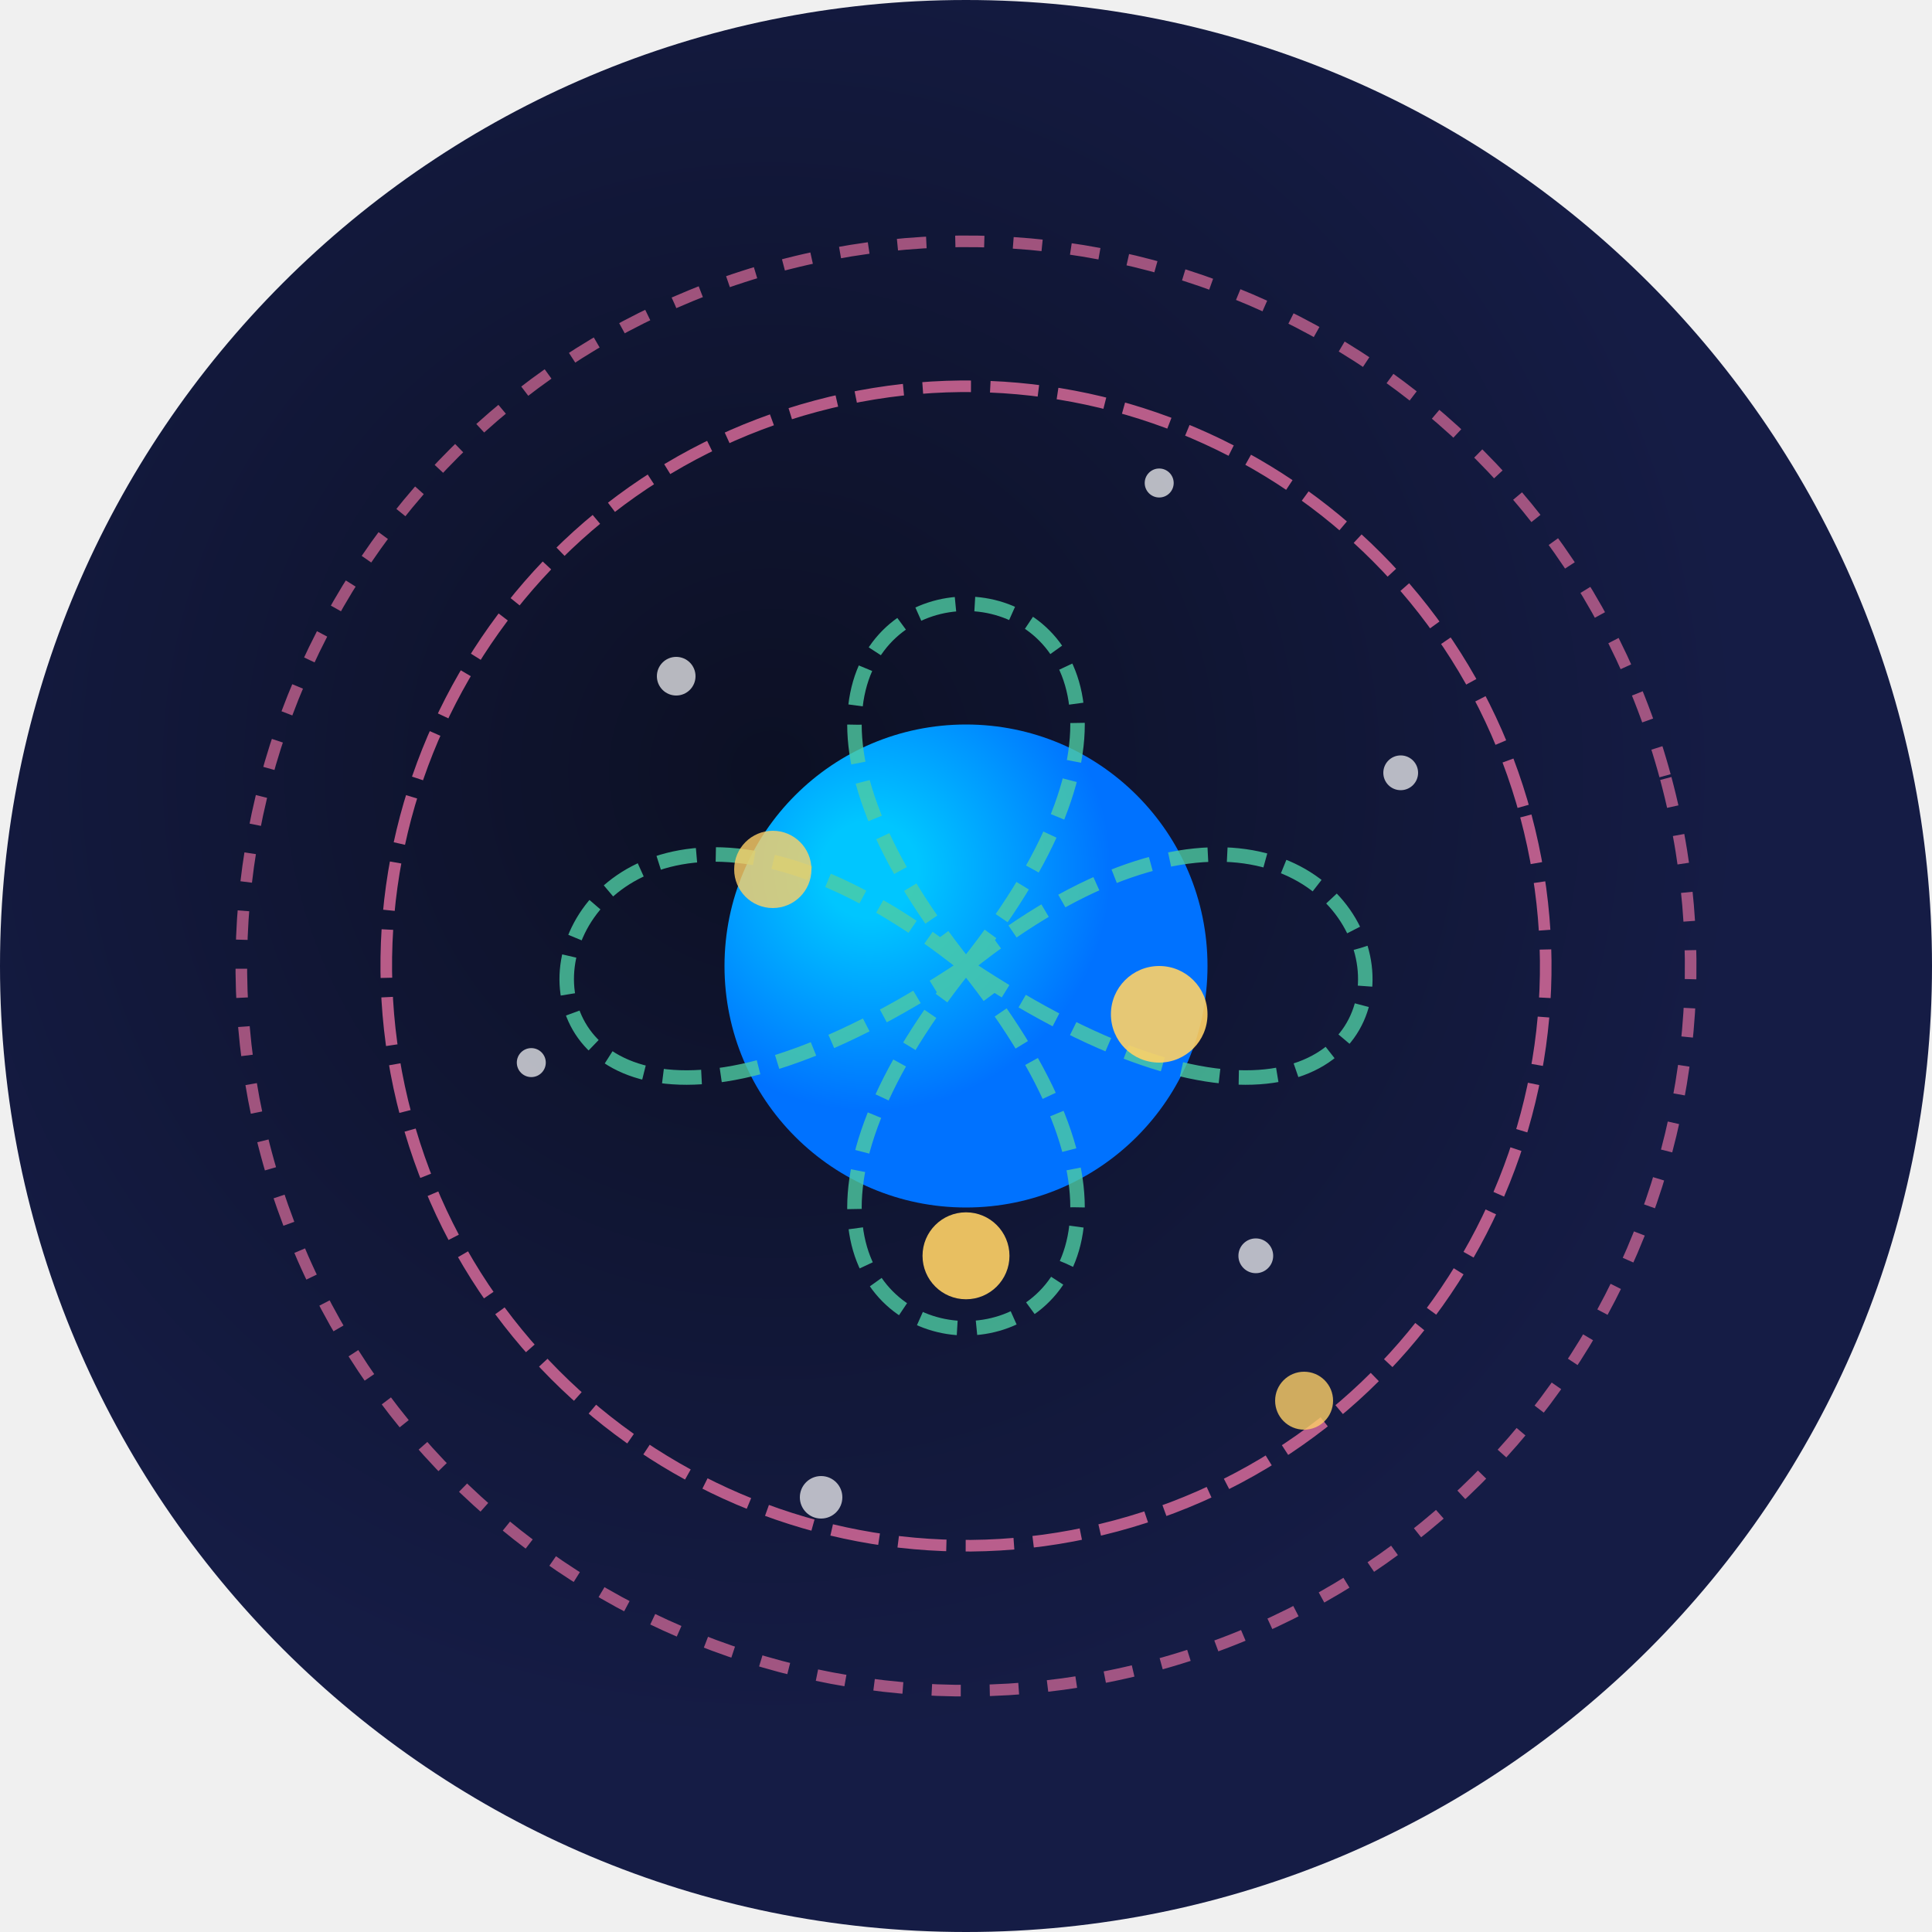
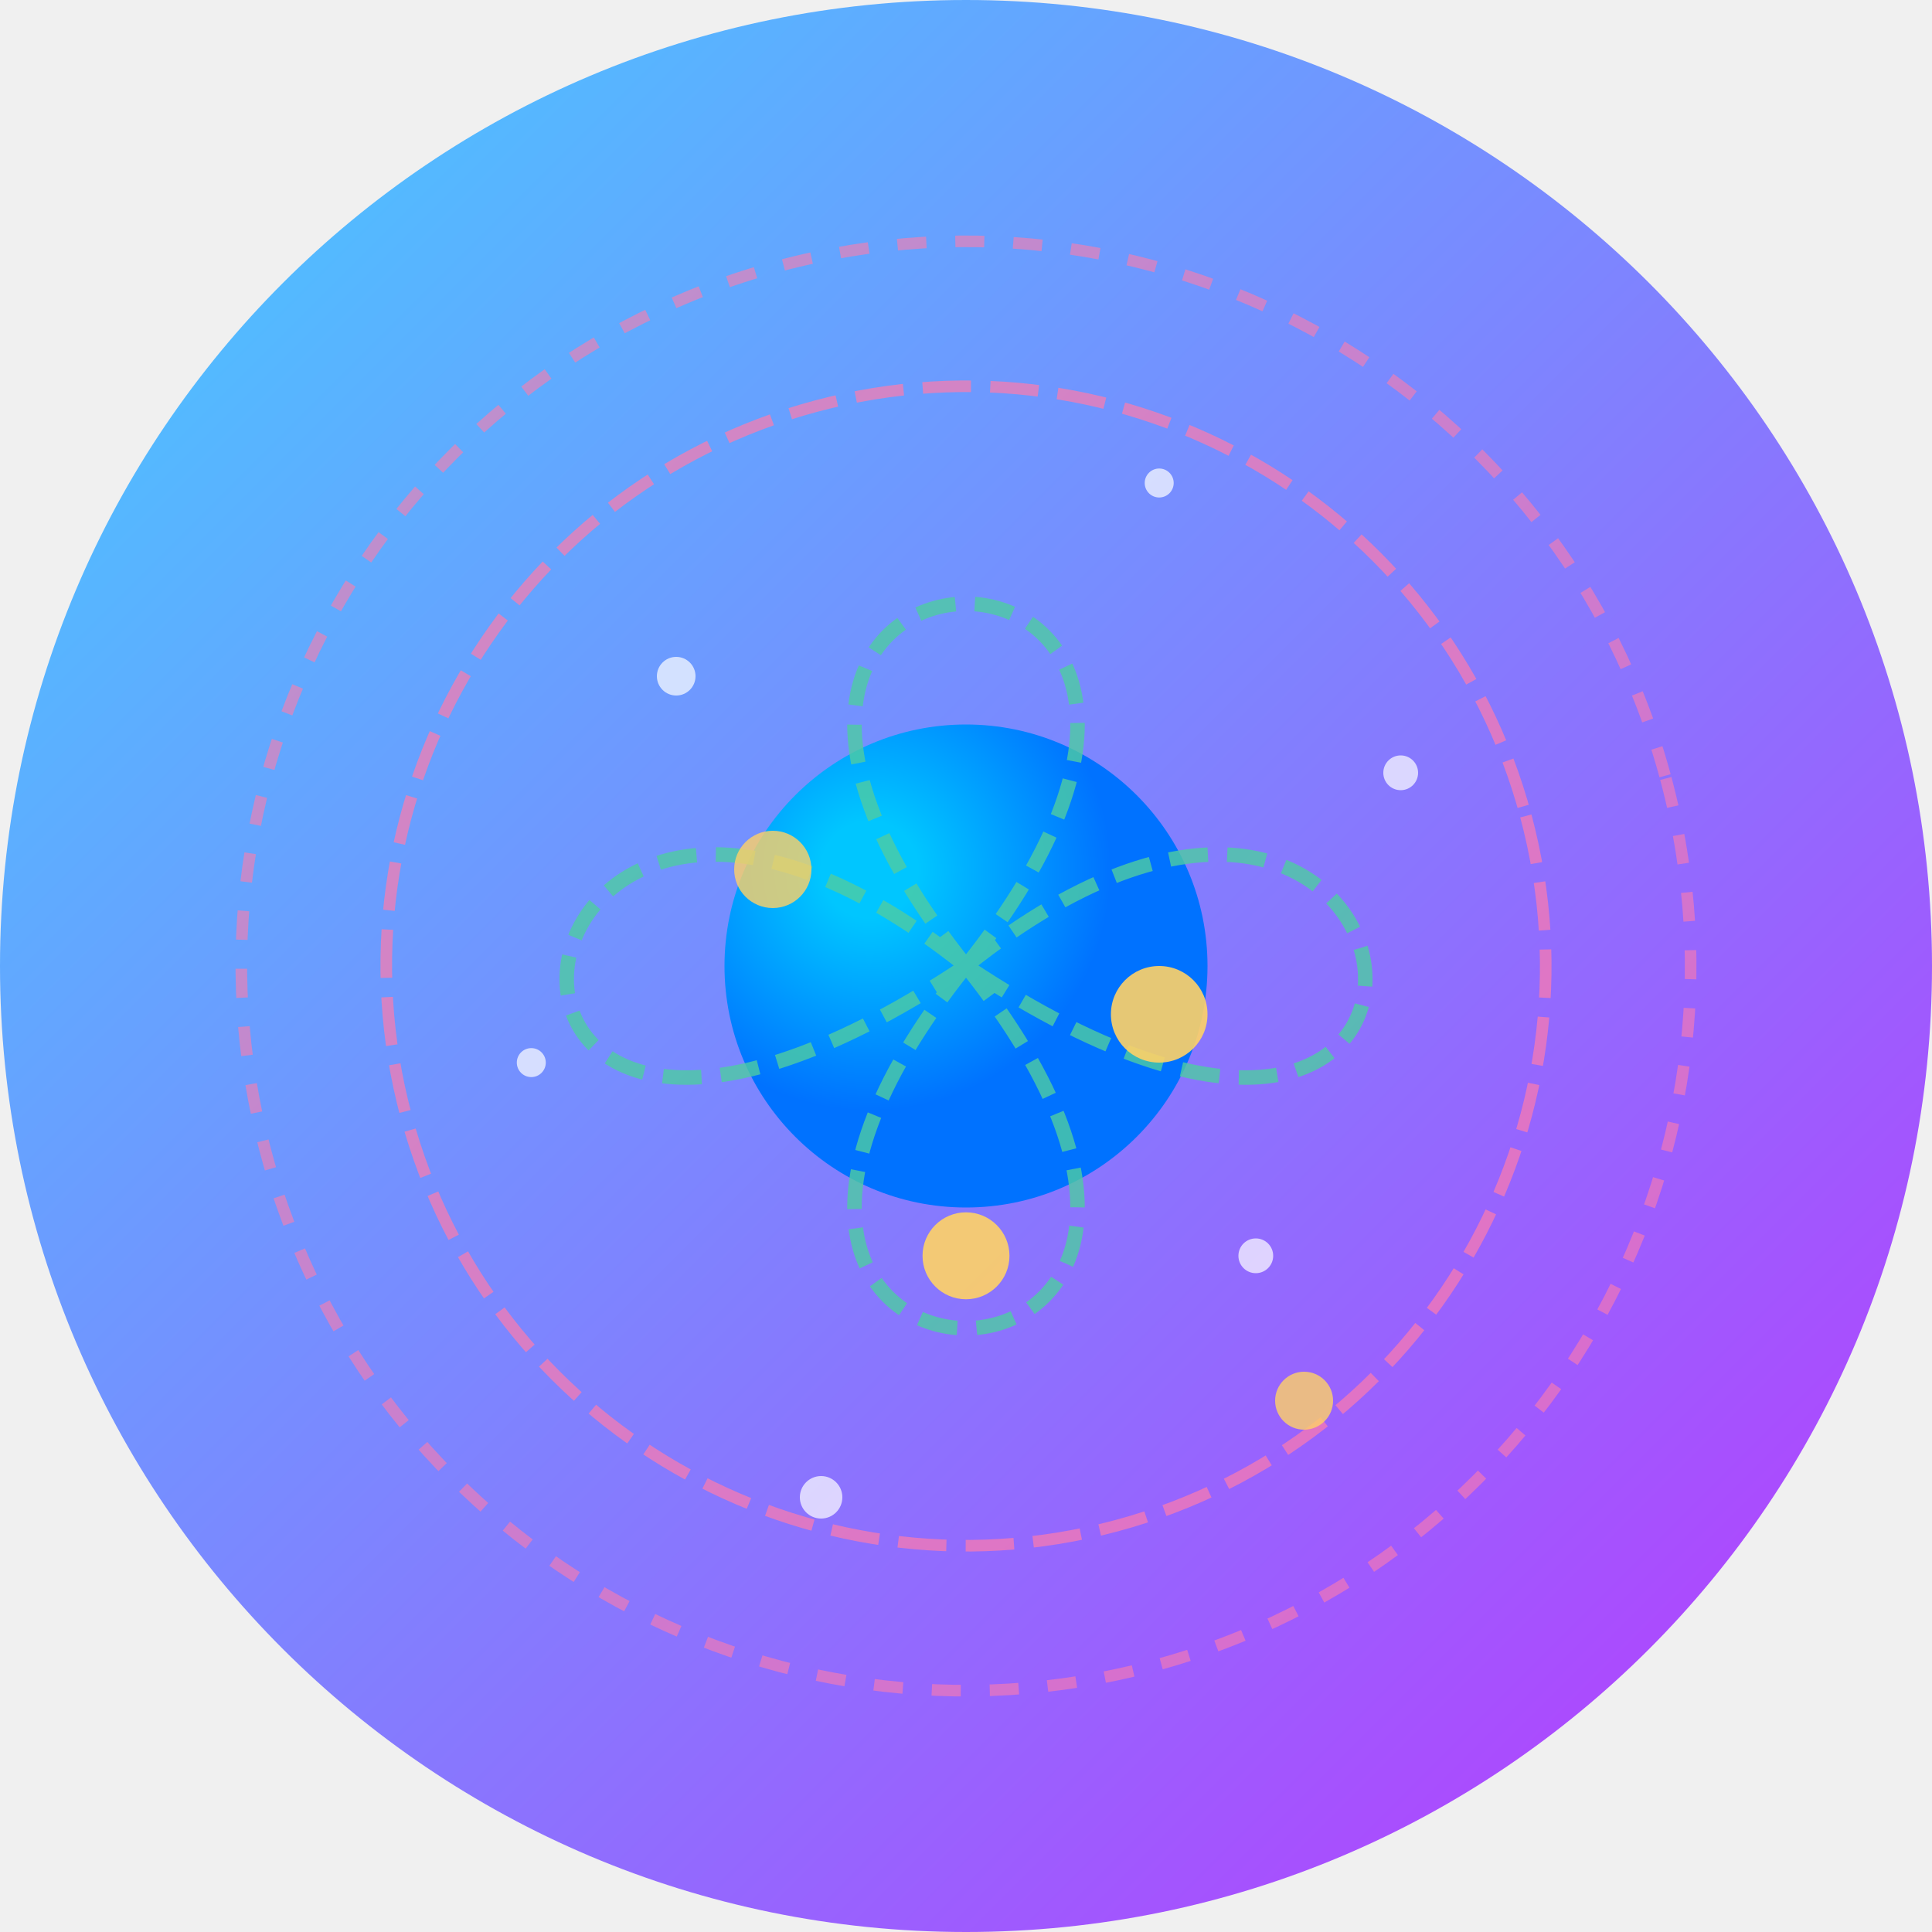
<svg xmlns="http://www.w3.org/2000/svg" viewBox="0 0 200 200">
-   <radialGradient id="background" cx="40%" cy="40%">
-     <stop offset="0%" stop-color="#0c1024" />
-     <stop offset="100%" stop-color="#151c45" />
-   </radialGradient>
+   <linearGradient id="background" x1="0%" y1="0%" x2="100%" y2="100%">
+     <stop offset="0%" stop-color="#41d1ff" />
+     <stop offset="100%" stop-color="#bd34fe" />
+   </linearGradient>
  <circle cx="100" cy="100" r="100" fill="url(#background)" />
  <radialGradient id="coreGradient" cx="30%" cy="30%">
    <stop offset="20%" stop-color="#00c6ff" />
    <stop offset="100%" stop-color="#0072ff" />
  </radialGradient>
  <circle cx="100" cy="100" r="25" fill="url(#coreGradient)" />
  <g stroke="#4ecca3" stroke-width="1.5" opacity="0.8">
    <path d="M100,100 C150,60 160,140 100,100" fill="none" stroke-dasharray="4,2" />
    <path d="M100,100 C40,140 50,60 100,100" fill="none" stroke-dasharray="4,2" />
    <path d="M100,100 C140,150 60,150 100,100" fill="none" stroke-dasharray="4,2" />
    <path d="M100,100 C60,50 140,50 100,100" fill="none" stroke-dasharray="4,2" />
  </g>
  <g transform="rotate(-15 100 100)" stroke="#ff7bac" stroke-width="1.2" fill="none">
    <circle cx="100" cy="100" r="60" stroke-dasharray="5,2" opacity="0.7" />
    <circle cx="100" cy="100" r="75" stroke-dasharray="3,3" opacity="0.6" />
  </g>
  <g fill="#ffffff" opacity="0.7">
    <circle cx="145" cy="80" r="1.8" />
    <circle cx="130" cy="130" r="1.8" />
    <circle cx="55" cy="110" r="1.5" />
    <circle cx="70" cy="70" r="2" />
    <circle cx="85" cy="155" r="2.2" />
    <circle cx="120" cy="50" r="1.5" />
  </g>
  <g fill="#ffd166">
    <circle cx="120" cy="105" r="5" opacity="0.9" />
    <circle cx="80" cy="90" r="4" opacity="0.8" />
    <circle cx="100" cy="130" r="4.5" opacity="0.9" />
    <circle cx="135" cy="145" r="3" opacity="0.8" />
  </g>
</svg>
